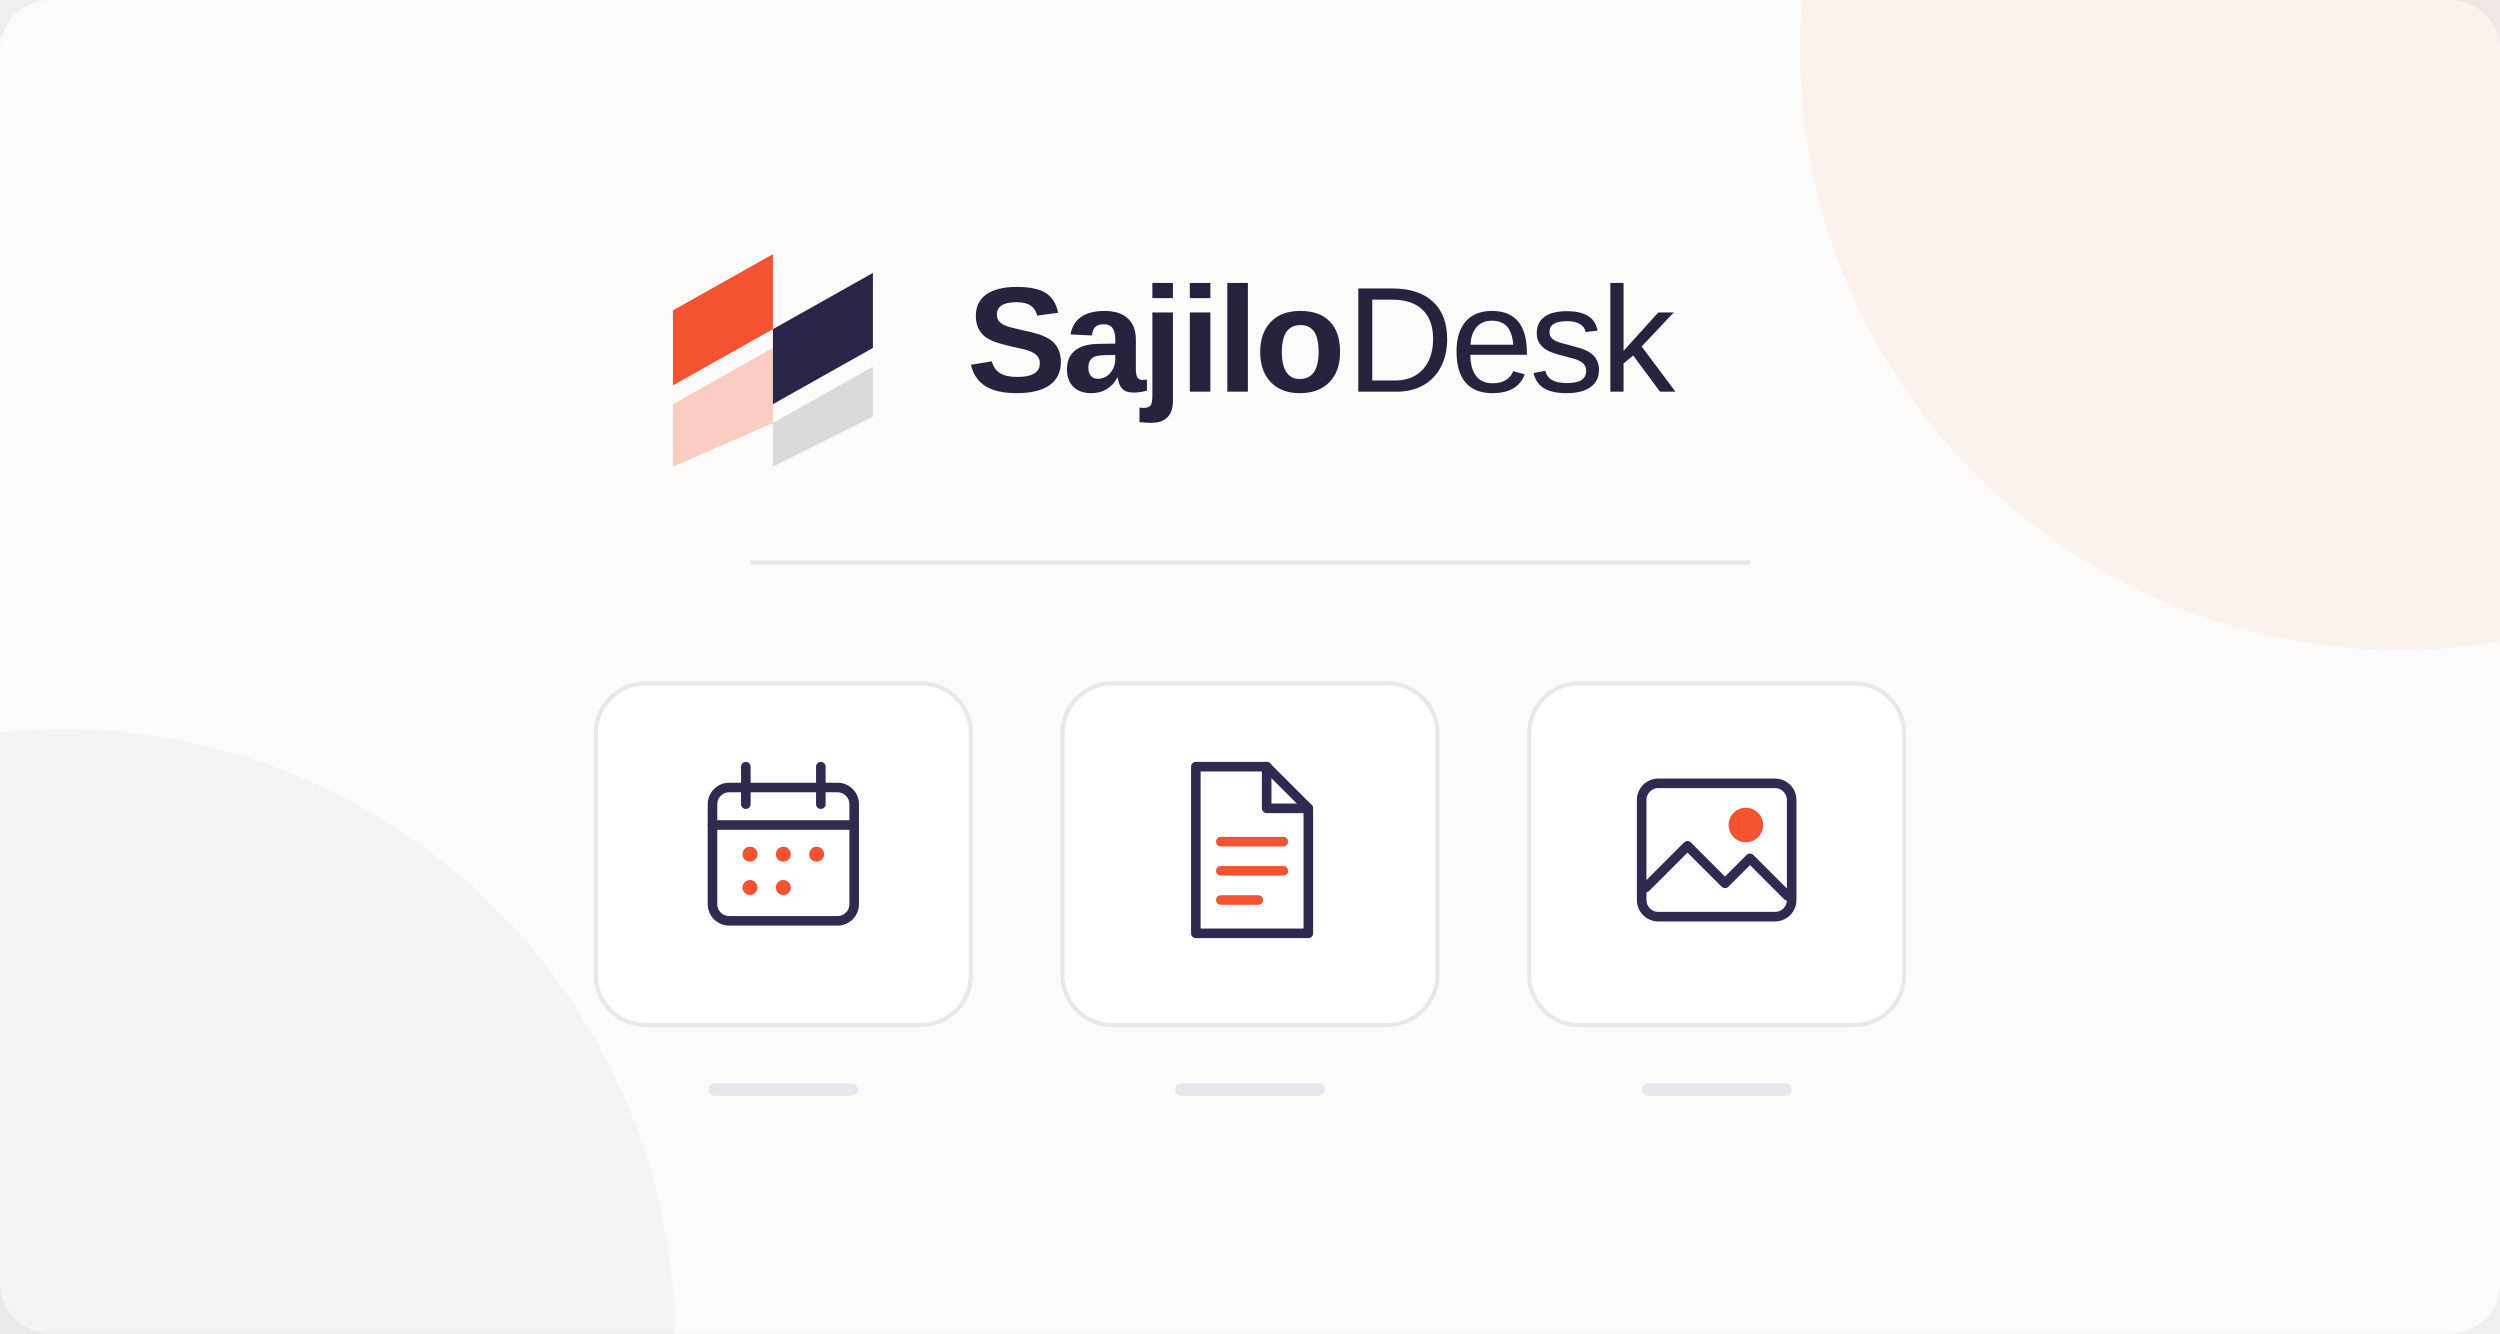
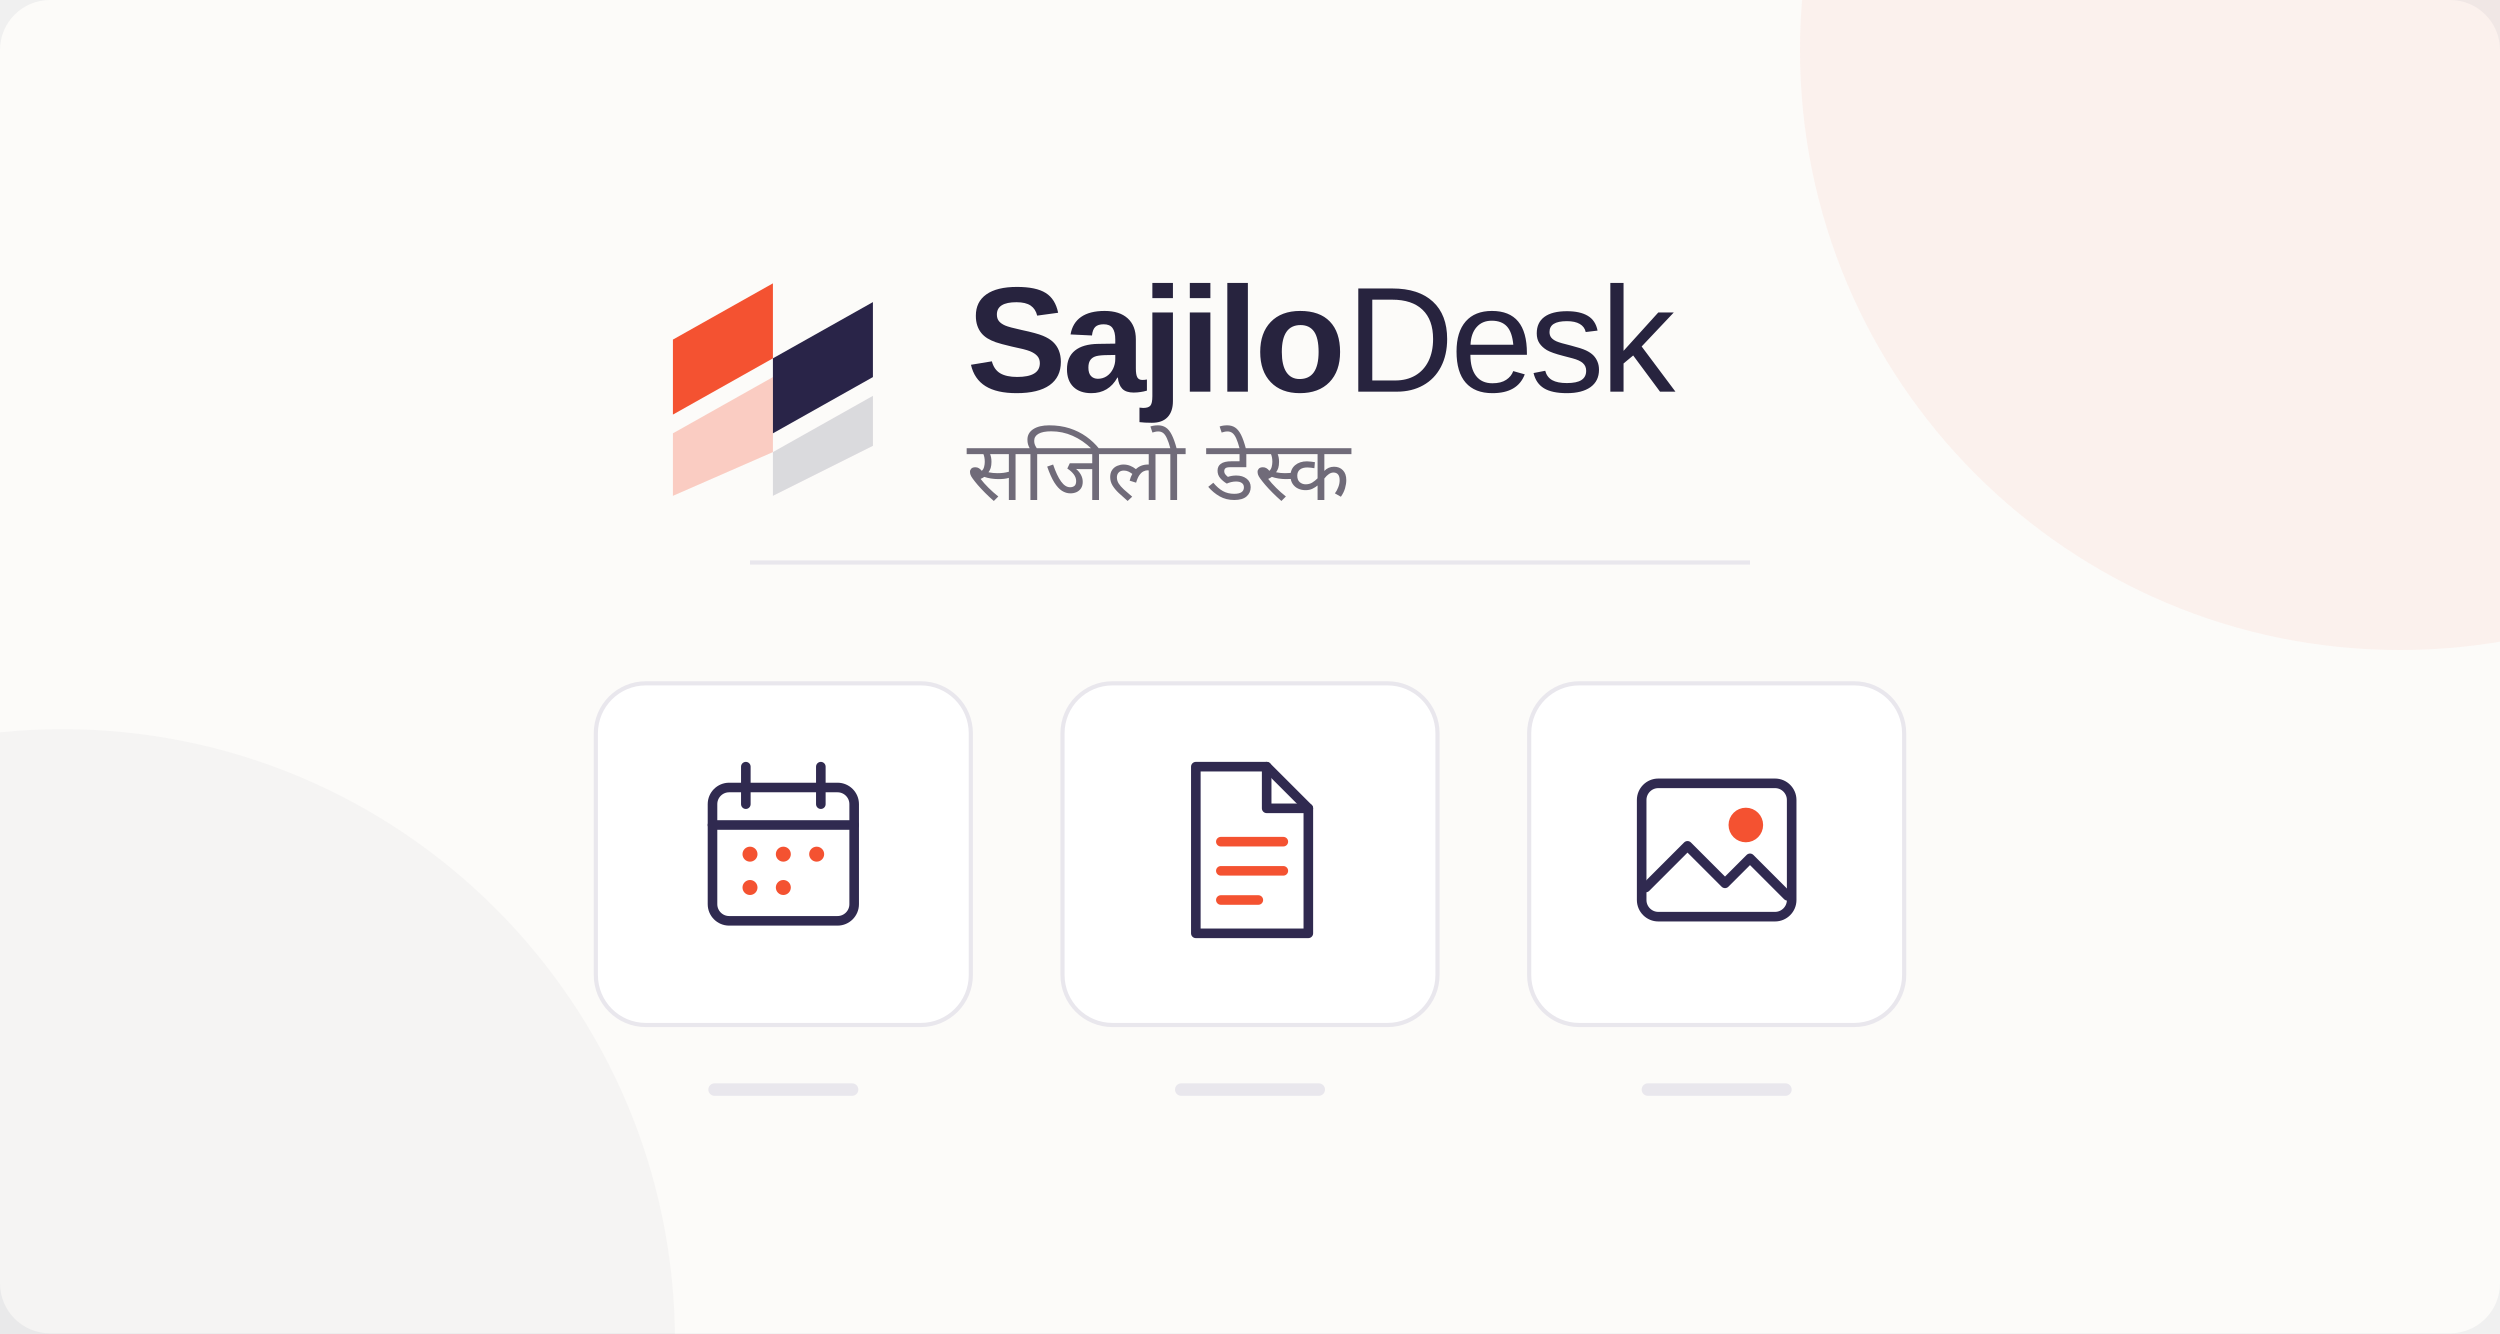
<svg xmlns="http://www.w3.org/2000/svg" width="600" height="320" viewBox="0 0 600 320" fill="none">
  <rect width="600" height="320" rx="12" fill="#FCFBF9" />
  <circle cx="576" cy="12" r="144" fill="#F45231" opacity=".06" />
  <circle cx="15" cy="322" r="147" fill="#292448" opacity=".035" />
-   <g transform="translate(157 55) scale(1.5)">
+   <g transform="translate(157 62) scale(1.5)">
    <path d="M3 13 19 4v12L3 25V13Z" fill="#F45231" />
    <path d="m19 16 16-9v12l-16 9V16Z" fill="#292448" />
    <path d="m3 28 16-9v12l-16 7V28Z" fill="#F45231" opacity=".28" />
    <path d="m19 31 16-9v8l-16 8v-7Z" fill="#292448" opacity=".16" />
  </g>
  <text x="232" y="94" fill="#27233E" font-family="Arial, Helvetica, sans-serif" font-size="36" font-weight="700" letter-spacing="-1">Sajilo<tspan font-weight="400">Desk</tspan>
  </text>
+   <text x="232" y="120" fill="#706B79" font-family="'Noto Sans Devanagari', 'Nirmala UI', Mangal, sans-serif" font-size="20" font-weight="500" xml:lang="ne">सजिलो डेस्क</text>
  <path d="M180 135h240" stroke="#E9E7ED" />
  <g fill="#FFF" stroke="#E9E7ED">
    <rect x="143" y="164" width="90" height="82" rx="12" />
    <rect x="255" y="164" width="90" height="82" rx="12" />
    <rect x="367" y="164" width="90" height="82" rx="12" />
  </g>
  <g stroke-width="2.3" stroke-linecap="round" stroke-linejoin="round">
    <g stroke="#302A50">
      <rect x="171" y="189" width="34" height="32" rx="4" />
      <path d="M171 198h34m-26-14v9m18-9v9" />
    </g>
    <g fill="#F45231">
      <circle cx="180" cy="205" r="1.8" />
      <circle cx="188" cy="205" r="1.8" />
      <circle cx="196" cy="205" r="1.8" />
      <circle cx="180" cy="213" r="1.8" />
      <circle cx="188" cy="213" r="1.8" />
    </g>
    <g stroke="#302A50">
      <path d="M287 184h17l10 10v30h-27z" />
      <path d="M304 184v10h10" />
      <path d="M293 202h15m-15 7h15m-15 7h9" stroke="#F45231" />
    </g>
    <g stroke="#302A50">
      <rect x="394" y="188" width="36" height="32" rx="4" />
      <path d="m395 213 10-10 9 9 6-6 9 9" />
      <circle cx="419" cy="198" r="3" fill="#F45231" stroke="#F45231" />
    </g>
  </g>
  <g fill="#E9E7ED">
    <rect x="170" y="260" width="36" height="3" rx="1.5" />
    <rect x="282" y="260" width="36" height="3" rx="1.5" />
    <rect x="394" y="260" width="36" height="3" rx="1.5" />
  </g>
</svg>
